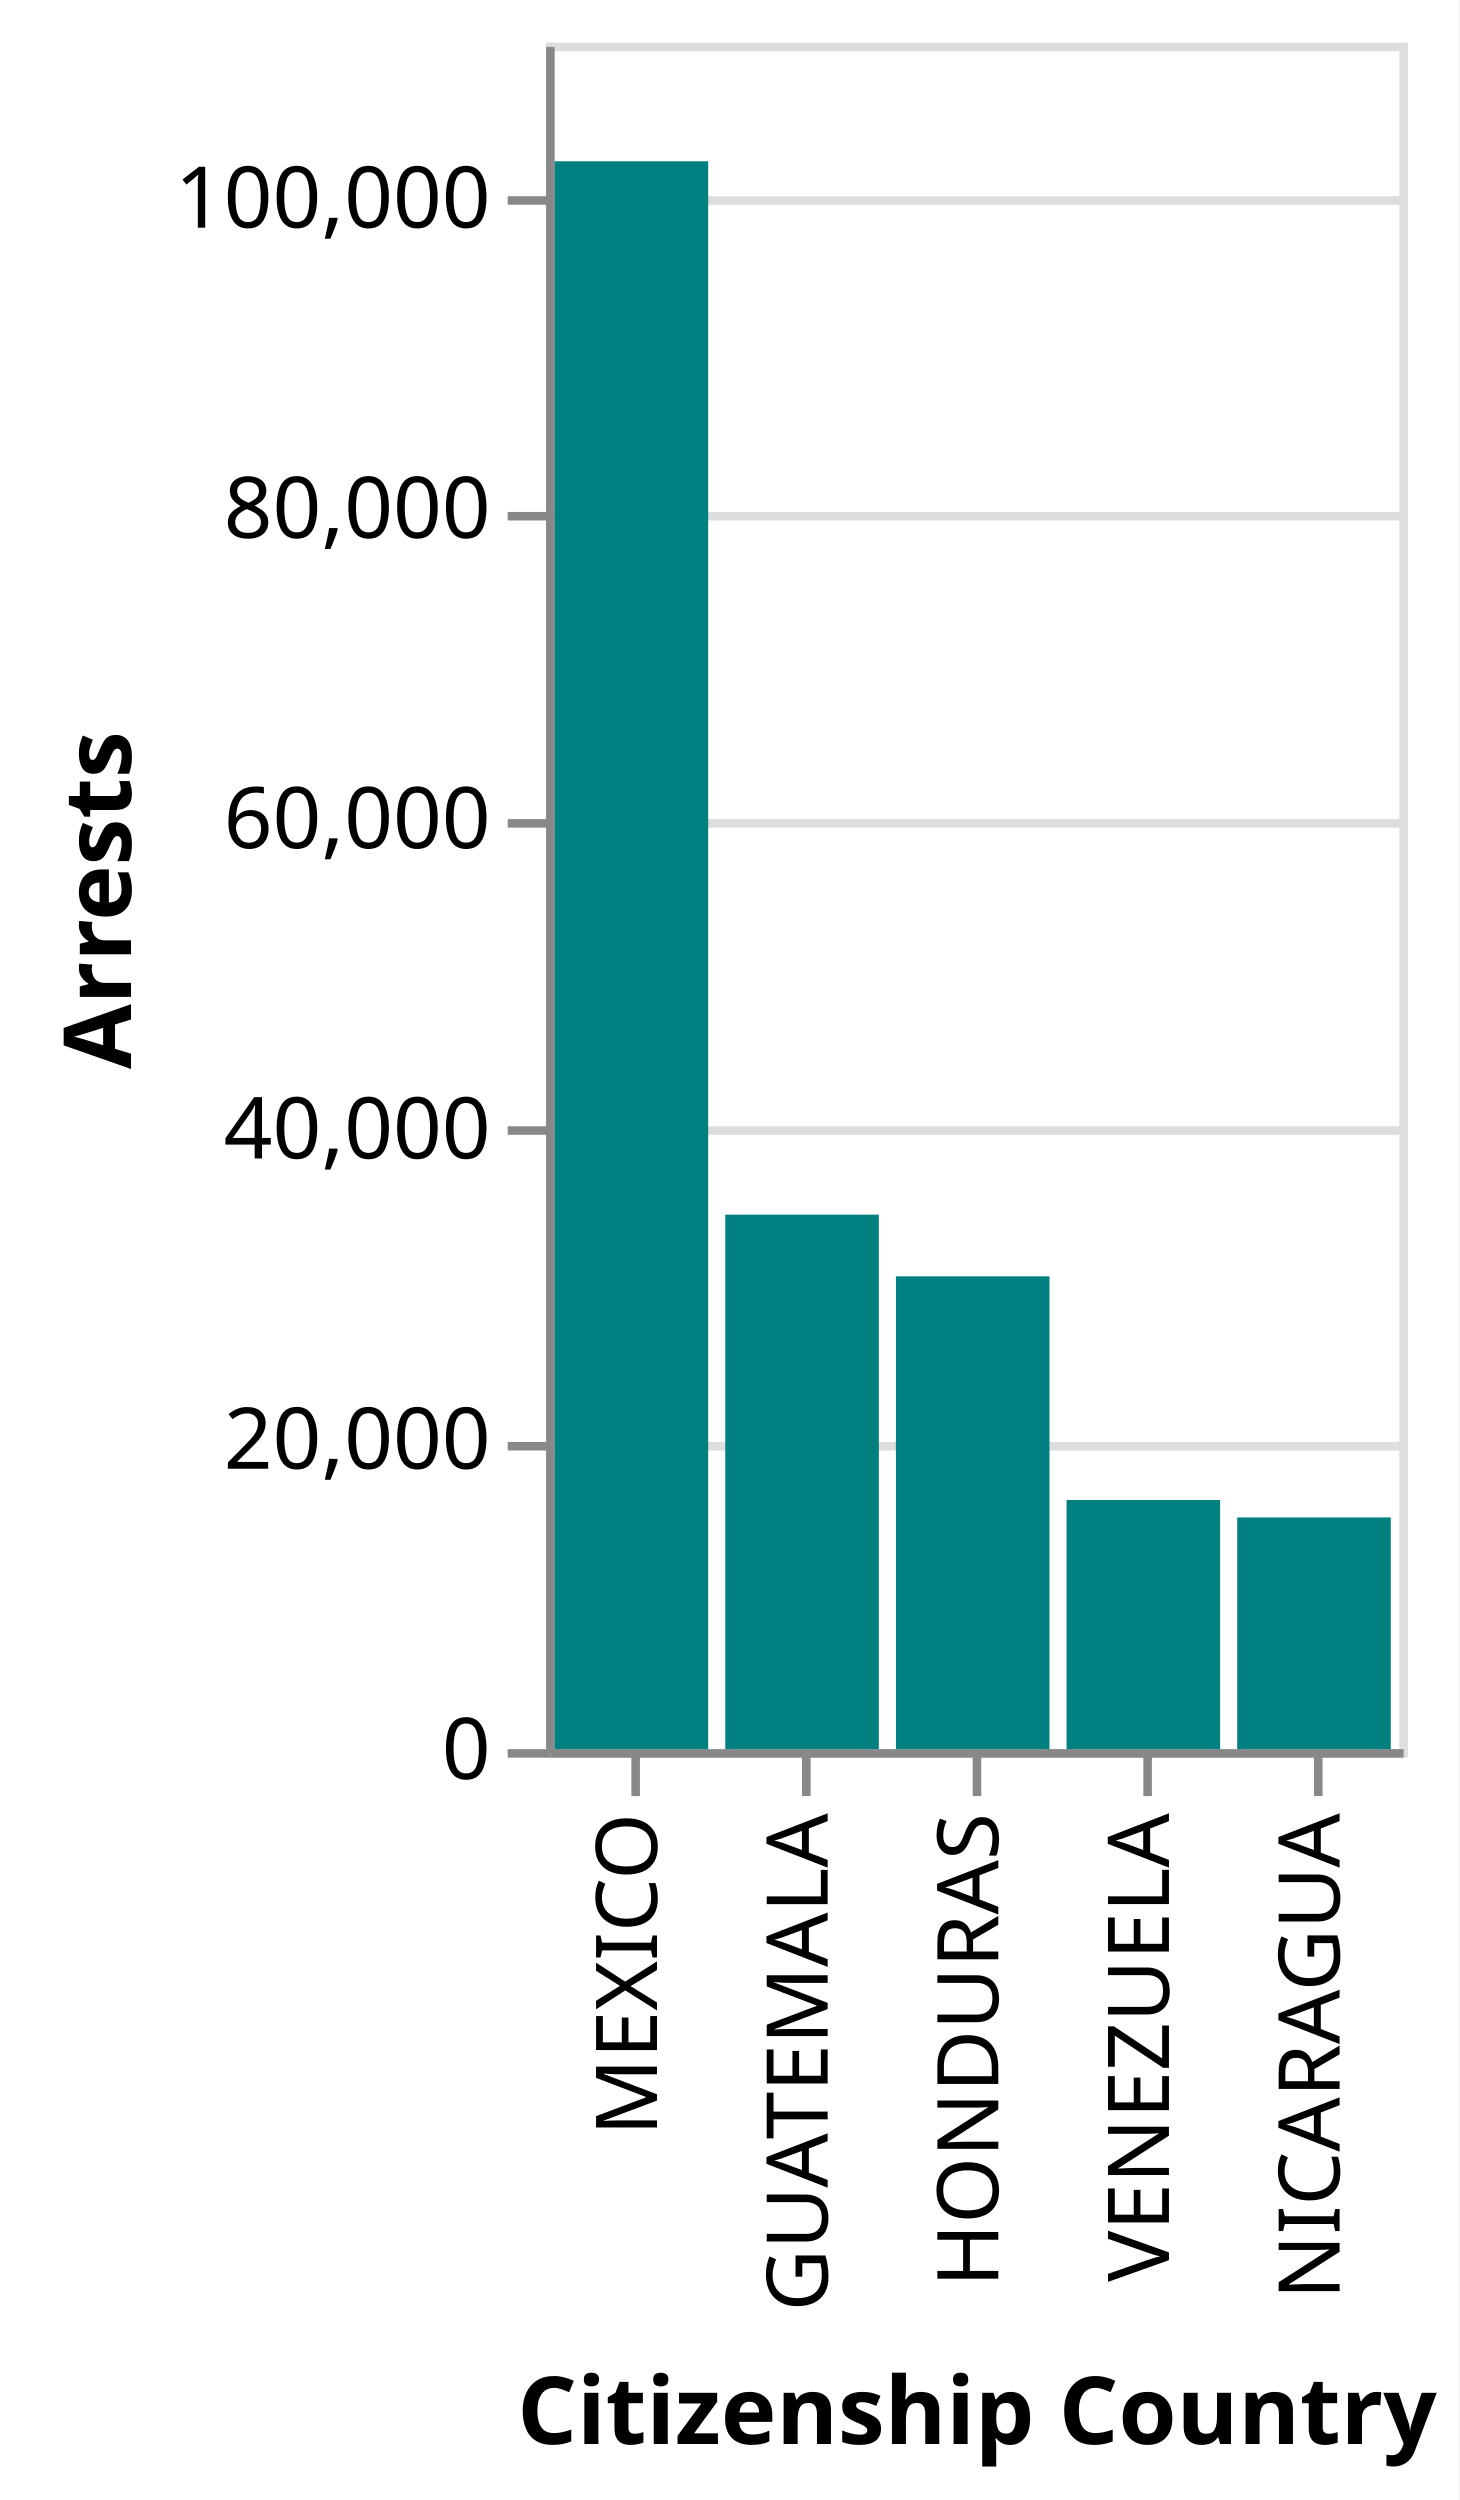
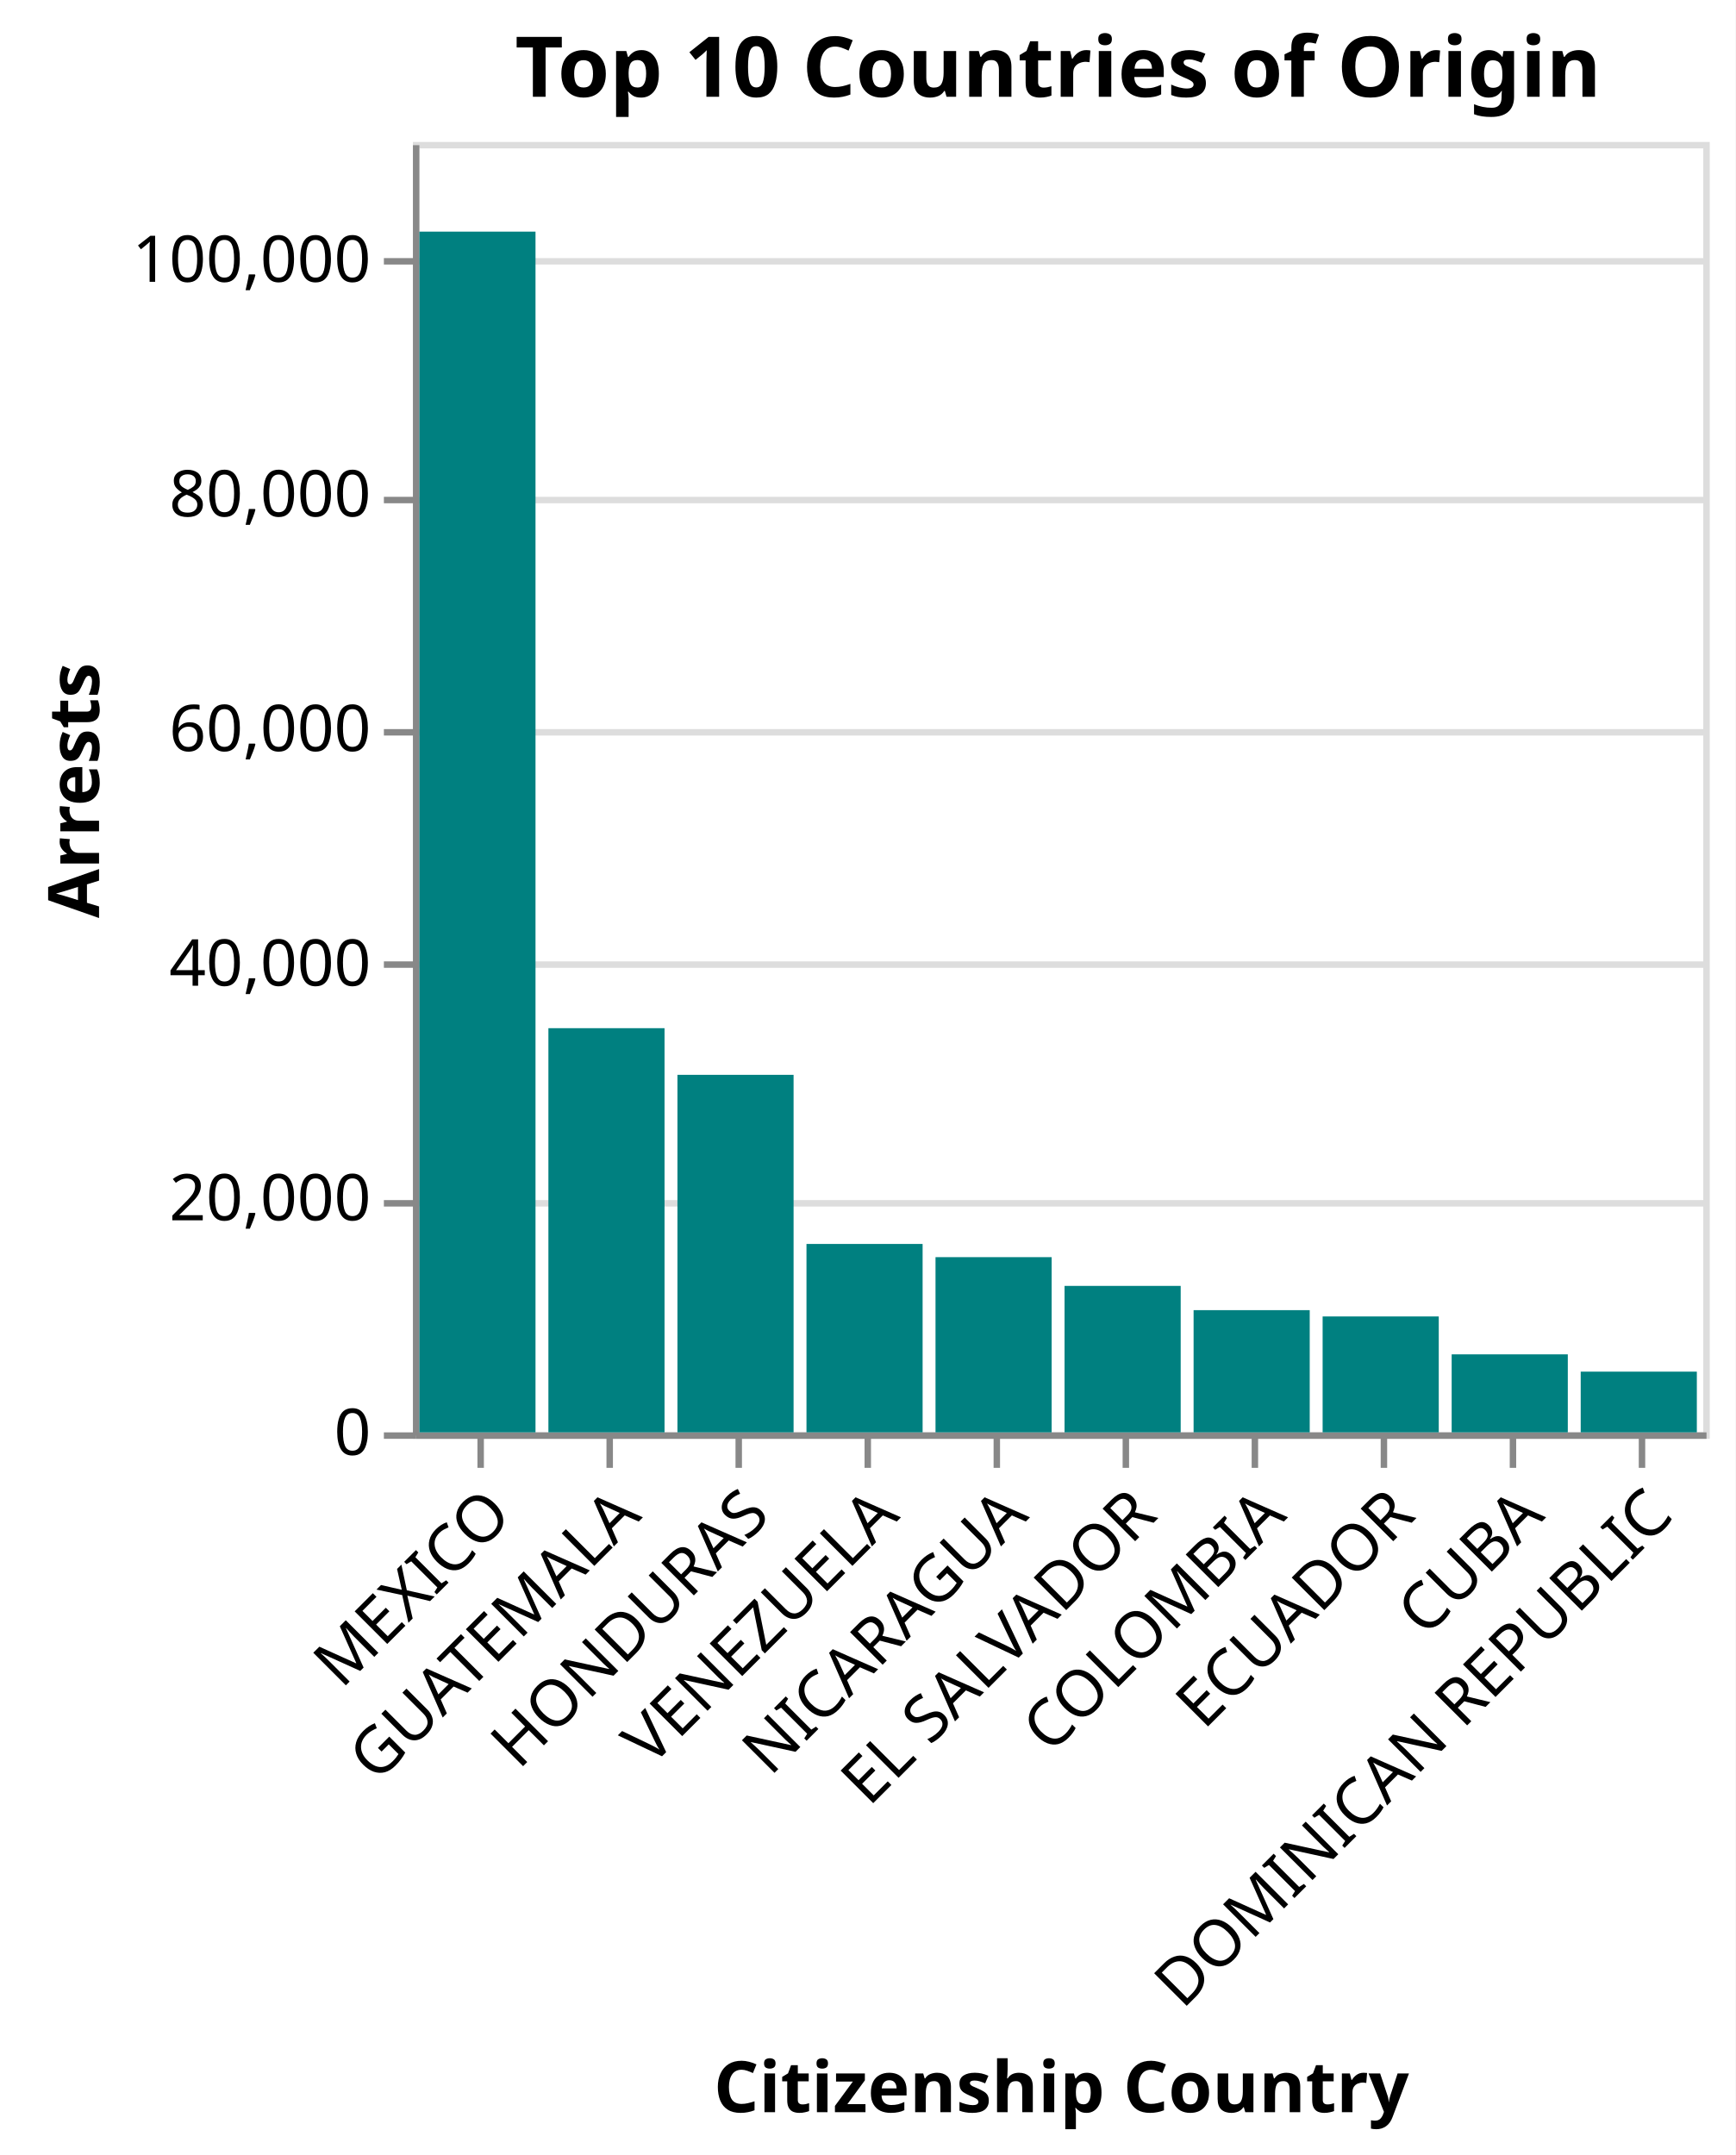
- <svg xmlns="http://www.w3.org/2000/svg" version="1.1" class="marks" width="171" height="293" viewBox="0 0 171 293">
-   <rect width="171" height="293" fill="white" />
-   <g fill="none" stroke-miterlimit="10" transform="translate(64,5)">
+ <svg xmlns="http://www.w3.org/2000/svg" version="1.1" class="marks" width="269" height="334" viewBox="0 0 269 334">
+   <rect width="269" height="334" fill="white" />
+   <g fill="none" stroke-miterlimit="10" transform="translate(64,22)">
    <g class="mark-group role-frame root" role="graphics-object" aria-roledescription="group mark container">
      <g transform="translate(0,0)">
-         <path class="background" aria-hidden="true" d="M0.5,0.5h100v200h-100Z" stroke="#ddd" />
+         <path class="background" aria-hidden="true" d="M0.5,0.5h200v200h-200Z" stroke="#ddd" />
        <g>
          <g class="mark-group role-axis" aria-hidden="true">
            <g transform="translate(0.5,0.5)">
              <path class="background" aria-hidden="true" d="M0,0h0v0h0Z" pointer-events="none" />
              <g>
                <g class="mark-rule role-axis-grid" pointer-events="none">
-                   <line transform="translate(0,200)" x2="100" y2="0" stroke="#ddd" stroke-width="1" opacity="1" />
-                   <line transform="translate(0,164)" x2="100" y2="0" stroke="#ddd" stroke-width="1" opacity="1" />
-                   <line transform="translate(0,127)" x2="100" y2="0" stroke="#ddd" stroke-width="1" opacity="1" />
-                   <line transform="translate(0,91)" x2="100" y2="0" stroke="#ddd" stroke-width="1" opacity="1" />
-                   <line transform="translate(0,55)" x2="100" y2="0" stroke="#ddd" stroke-width="1" opacity="1" />
-                   <line transform="translate(0,18)" x2="100" y2="0" stroke="#ddd" stroke-width="1" opacity="1" />
+                   <line transform="translate(0,200)" x2="200" y2="0" stroke="#ddd" stroke-width="1" opacity="1" />
+                   <line transform="translate(0,164)" x2="200" y2="0" stroke="#ddd" stroke-width="1" opacity="1" />
+                   <line transform="translate(0,127)" x2="200" y2="0" stroke="#ddd" stroke-width="1" opacity="1" />
+                   <line transform="translate(0,91)" x2="200" y2="0" stroke="#ddd" stroke-width="1" opacity="1" />
+                   <line transform="translate(0,55)" x2="200" y2="0" stroke="#ddd" stroke-width="1" opacity="1" />
+                   <line transform="translate(0,18)" x2="200" y2="0" stroke="#ddd" stroke-width="1" opacity="1" />
                </g>
              </g>
              <path class="foreground" aria-hidden="true" d="" pointer-events="none" display="none" />
            </g>
          </g>
-           <g class="mark-group role-axis" role="graphics-symbol" aria-roledescription="axis" aria-label="X-axis titled 'Citizenship Country' for a discrete scale with 5 values: MEXICO, GUATEMALA, HONDURAS, VENEZUELA, NICARAGUA">
+           <g class="mark-group role-axis" role="graphics-symbol" aria-roledescription="axis" aria-label="X-axis titled 'Citizenship Country' for a discrete scale with 10 values: MEXICO, GUATEMALA, HONDURAS, VENEZUELA, NICARAGUA, ending with DOMINICAN REPUBLIC">
            <g transform="translate(0.5,200.5)">
              <path class="background" aria-hidden="true" d="M0,0h0v0h0Z" pointer-events="none" />
              <g>
                <g class="mark-rule role-axis-tick" pointer-events="none">
                  <line transform="translate(10,0)" x2="0" y2="5" stroke="#888" stroke-width="1" opacity="1" />
                  <line transform="translate(30,0)" x2="0" y2="5" stroke="#888" stroke-width="1" opacity="1" />
                  <line transform="translate(50,0)" x2="0" y2="5" stroke="#888" stroke-width="1" opacity="1" />
                  <line transform="translate(70,0)" x2="0" y2="5" stroke="#888" stroke-width="1" opacity="1" />
                  <line transform="translate(90,0)" x2="0" y2="5" stroke="#888" stroke-width="1" opacity="1" />
+                   <line transform="translate(110,0)" x2="0" y2="5" stroke="#888" stroke-width="1" opacity="1" />
+                   <line transform="translate(130,0)" x2="0" y2="5" stroke="#888" stroke-width="1" opacity="1" />
+                   <line transform="translate(150,0)" x2="0" y2="5" stroke="#888" stroke-width="1" opacity="1" />
+                   <line transform="translate(170,0)" x2="0" y2="5" stroke="#888" stroke-width="1" opacity="1" />
+                   <line transform="translate(190,0)" x2="0" y2="5" stroke="#888" stroke-width="1" opacity="1" />
                </g>
                <g class="mark-text role-axis-label" pointer-events="none">
-                   <text text-anchor="end" transform="translate(9.5,7) rotate(270) translate(0,3)" font-family="sans-serif" font-size="10px" fill="#000" opacity="1">MEXICO</text>
-                   <text text-anchor="end" transform="translate(29.5,7) rotate(270) translate(0,3)" font-family="sans-serif" font-size="10px" fill="#000" opacity="1">GUATEMALA</text>
-                   <text text-anchor="end" transform="translate(49.5,7) rotate(270) translate(0,3)" font-family="sans-serif" font-size="10px" fill="#000" opacity="1">HONDURAS</text>
-                   <text text-anchor="end" transform="translate(69.5,7) rotate(270) translate(0,3)" font-family="sans-serif" font-size="10px" fill="#000" opacity="1">VENEZUELA</text>
-                   <text text-anchor="end" transform="translate(89.5,7) rotate(270) translate(0,3)" font-family="sans-serif" font-size="10px" fill="#000" opacity="1">NICARAGUA</text>
+                   <text text-anchor="end" transform="translate(9.5,7) rotate(315) translate(0,8)" font-family="sans-serif" font-size="10px" fill="#000" opacity="1">MEXICO</text>
+                   <text text-anchor="end" transform="translate(29.5,7) rotate(315) translate(0,8)" font-family="sans-serif" font-size="10px" fill="#000" opacity="1">GUATEMALA</text>
+                   <text text-anchor="end" transform="translate(49.5,7) rotate(315) translate(0,8)" font-family="sans-serif" font-size="10px" fill="#000" opacity="1">HONDURAS</text>
+                   <text text-anchor="end" transform="translate(69.5,7) rotate(315) translate(0,8)" font-family="sans-serif" font-size="10px" fill="#000" opacity="1">VENEZUELA</text>
+                   <text text-anchor="end" transform="translate(89.5,7) rotate(315) translate(0,8)" font-family="sans-serif" font-size="10px" fill="#000" opacity="1">NICARAGUA</text>
+                   <text text-anchor="end" transform="translate(109.5,7) rotate(315) translate(0,8)" font-family="sans-serif" font-size="10px" fill="#000" opacity="1">EL SALVADOR</text>
+                   <text text-anchor="end" transform="translate(129.5,7) rotate(315) translate(0,8)" font-family="sans-serif" font-size="10px" fill="#000" opacity="1">COLOMBIA</text>
+                   <text text-anchor="end" transform="translate(149.5,7) rotate(315) translate(0,8)" font-family="sans-serif" font-size="10px" fill="#000" opacity="1">ECUADOR</text>
+                   <text text-anchor="end" transform="translate(169.5,7) rotate(315) translate(0,8)" font-family="sans-serif" font-size="10px" fill="#000" opacity="1">CUBA</text>
+                   <text text-anchor="end" transform="translate(189.5,7) rotate(315) translate(0,8)" font-family="sans-serif" font-size="10px" fill="#000" opacity="1">DOMINICAN REPUBLIC</text>
                </g>
                <g class="mark-rule role-axis-domain" pointer-events="none">
-                   <line transform="translate(0,0)" x2="100" y2="0" stroke="#888" stroke-width="1" opacity="1" />
+                   <line transform="translate(0,0)" x2="200" y2="0" stroke="#888" stroke-width="1" opacity="1" />
                </g>
                <g class="mark-text role-axis-title" pointer-events="none">
-                   <text text-anchor="middle" transform="translate(50,80.9375)" font-family="sans-serif" font-size="11px" font-weight="bold" fill="#000" opacity="1">Citizenship Country</text>
+                   <text text-anchor="middle" transform="translate(100,104.8632)" font-family="sans-serif" font-size="11px" font-weight="bold" fill="#000" opacity="1">Citizenship Country</text>
                </g>
              </g>
              <path class="foreground" aria-hidden="true" d="" pointer-events="none" display="none" />
            </g>
          </g>
          <g class="mark-group role-axis" role="graphics-symbol" aria-roledescription="axis" aria-label="Y-axis titled 'Arrests' for a linear scale with values from 0 to 110,000">
            <g transform="translate(0.5,0.5)">
              <path class="background" aria-hidden="true" d="M0,0h0v0h0Z" pointer-events="none" />
              <g>
                <g class="mark-rule role-axis-tick" pointer-events="none">
                  <line transform="translate(0,200)" x2="-5" y2="0" stroke="#888" stroke-width="1" opacity="1" />
                  <line transform="translate(0,164)" x2="-5" y2="0" stroke="#888" stroke-width="1" opacity="1" />
                  <line transform="translate(0,127)" x2="-5" y2="0" stroke="#888" stroke-width="1" opacity="1" />
                  <line transform="translate(0,91)" x2="-5" y2="0" stroke="#888" stroke-width="1" opacity="1" />
                  <line transform="translate(0,55)" x2="-5" y2="0" stroke="#888" stroke-width="1" opacity="1" />
                  <line transform="translate(0,18)" x2="-5" y2="0" stroke="#888" stroke-width="1" opacity="1" />
                </g>
                <g class="mark-text role-axis-label" pointer-events="none">
                  <text text-anchor="end" transform="translate(-7,203)" font-family="sans-serif" font-size="10px" fill="#000" opacity="1">0</text>
                  <text text-anchor="end" transform="translate(-7,166.6364)" font-family="sans-serif" font-size="10px" fill="#000" opacity="1">20,000</text>
                  <text text-anchor="end" transform="translate(-7,130.2727)" font-family="sans-serif" font-size="10px" fill="#000" opacity="1">40,000</text>
                  <text text-anchor="end" transform="translate(-7,93.90909)" font-family="sans-serif" font-size="10px" fill="#000" opacity="1">60,000</text>
                  <text text-anchor="end" transform="translate(-7,57.54545)" font-family="sans-serif" font-size="10px" fill="#000" opacity="1">80,000</text>
                  <text text-anchor="end" transform="translate(-7,21.18182)" font-family="sans-serif" font-size="10px" fill="#000" opacity="1">100,000</text>
                </g>
                <g class="mark-rule role-axis-domain" pointer-events="none">
                  <line transform="translate(0,200)" x2="0" y2="-200" stroke="#888" stroke-width="1" opacity="1" />
                </g>
                <g class="mark-text role-axis-title" pointer-events="none">
                  <text text-anchor="middle" transform="translate(-47.14746,100) rotate(-90) translate(0,-2)" font-family="sans-serif" font-size="11px" font-weight="bold" fill="#000" opacity="1">Arrests</text>
                </g>
              </g>
              <path class="foreground" aria-hidden="true" d="" pointer-events="none" display="none" />
            </g>
          </g>
          <g class="mark-rect role-mark marks" role="graphics-object" aria-roledescription="rect mark container">
            <path aria-label="Citizenship Country: MEXICO; Arrests: 102355" role="graphics-symbol" aria-roledescription="bar" d="M1,13.9h18v186.1h-18Z" fill="#008080" />
            <path aria-label="Citizenship Country: GUATEMALA; Arrests: 34454" role="graphics-symbol" aria-roledescription="bar" d="M21,137.356h18v62.644h-18Z" fill="#008080" />
            <path aria-label="Citizenship Country: HONDURAS; Arrests: 30478" role="graphics-symbol" aria-roledescription="bar" d="M41,144.585h18v55.415h-18Z" fill="#008080" />
            <path aria-label="Citizenship Country: VENEZUELA; Arrests: 16061" role="graphics-symbol" aria-roledescription="bar" d="M61,170.798h18v29.202h-18Z" fill="#008080" />
            <path aria-label="Citizenship Country: NICARAGUA; Arrests: 14936" role="graphics-symbol" aria-roledescription="bar" d="M81,172.844h18v27.156h-18Z" fill="#008080" />
+             <path aria-label="Citizenship Country: EL SALVADOR; Arrests: 12485" role="graphics-symbol" aria-roledescription="bar" d="M101,177.3h18v22.7h-18Z" fill="#008080" />
+             <path aria-label="Citizenship Country: COLOMBIA; Arrests: 10418" role="graphics-symbol" aria-roledescription="bar" d="M121,181.058h18v18.942h-18Z" fill="#008080" />
+             <path aria-label="Citizenship Country: ECUADOR; Arrests: 9881" role="graphics-symbol" aria-roledescription="bar" d="M141,182.035h18v17.965h-18Z" fill="#008080" />
+             <path aria-label="Citizenship Country: CUBA; Arrests: 6650" role="graphics-symbol" aria-roledescription="bar" d="M161,187.909h18v12.091h-18Z" fill="#008080" />
+             <path aria-label="Citizenship Country: DOMINICAN REPUBLIC; Arrests: 5176" role="graphics-symbol" aria-roledescription="bar" d="M181,190.589h18v9.411h-18Z" fill="#008080" />
+           </g>
+           <g class="mark-group role-title">
+             <g transform="translate(100,-17)">
+               <path class="background" aria-hidden="true" d="M0,0h0v0h0Z" pointer-events="none" />
+               <g>
+                 <g class="mark-text role-title-text" role="graphics-symbol" aria-roledescription="title" aria-label="Title text 'Top 10 Countries of Origin'" pointer-events="none">
+                   <text text-anchor="middle" transform="translate(0,10)" font-family="sans-serif" font-size="13px" font-weight="bold" fill="#000" opacity="1">Top 10 Countries of Origin</text>
+                 </g>
+               </g>
+               <path class="foreground" aria-hidden="true" d="" pointer-events="none" display="none" />
+             </g>
          </g>
        </g>
        <path class="foreground" aria-hidden="true" d="" display="none" />
      </g>
    </g>
  </g>
</svg>
